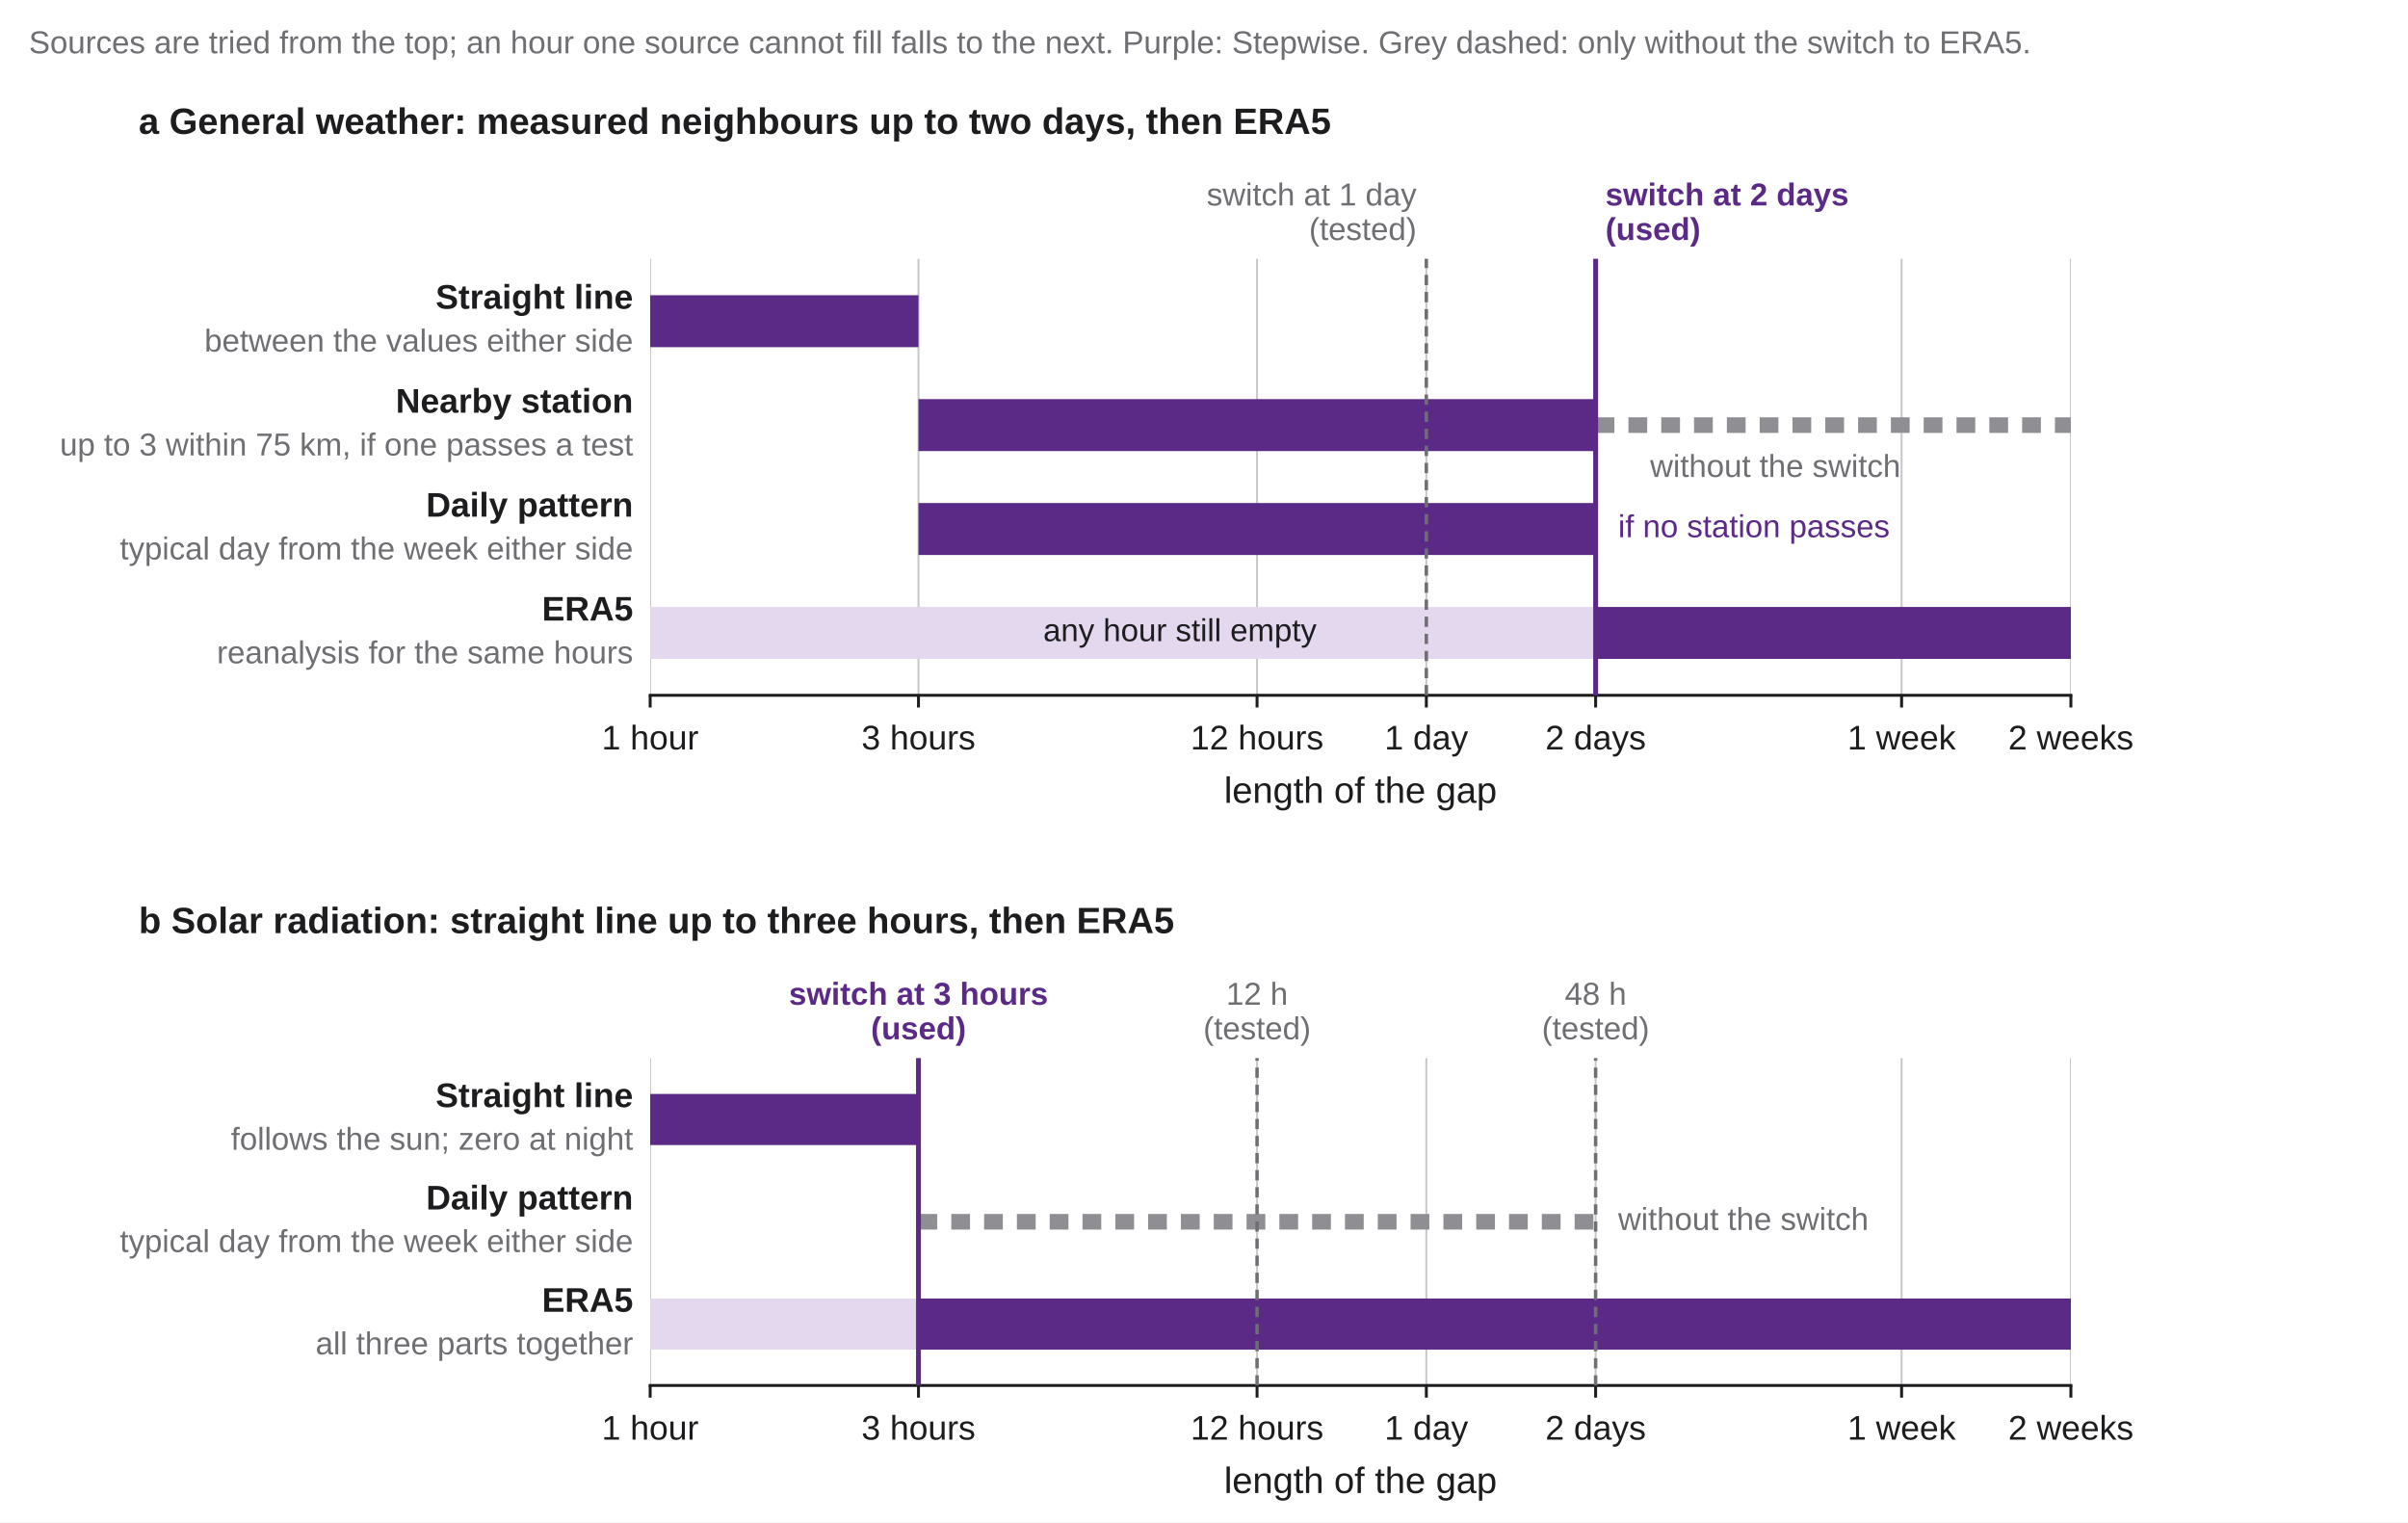
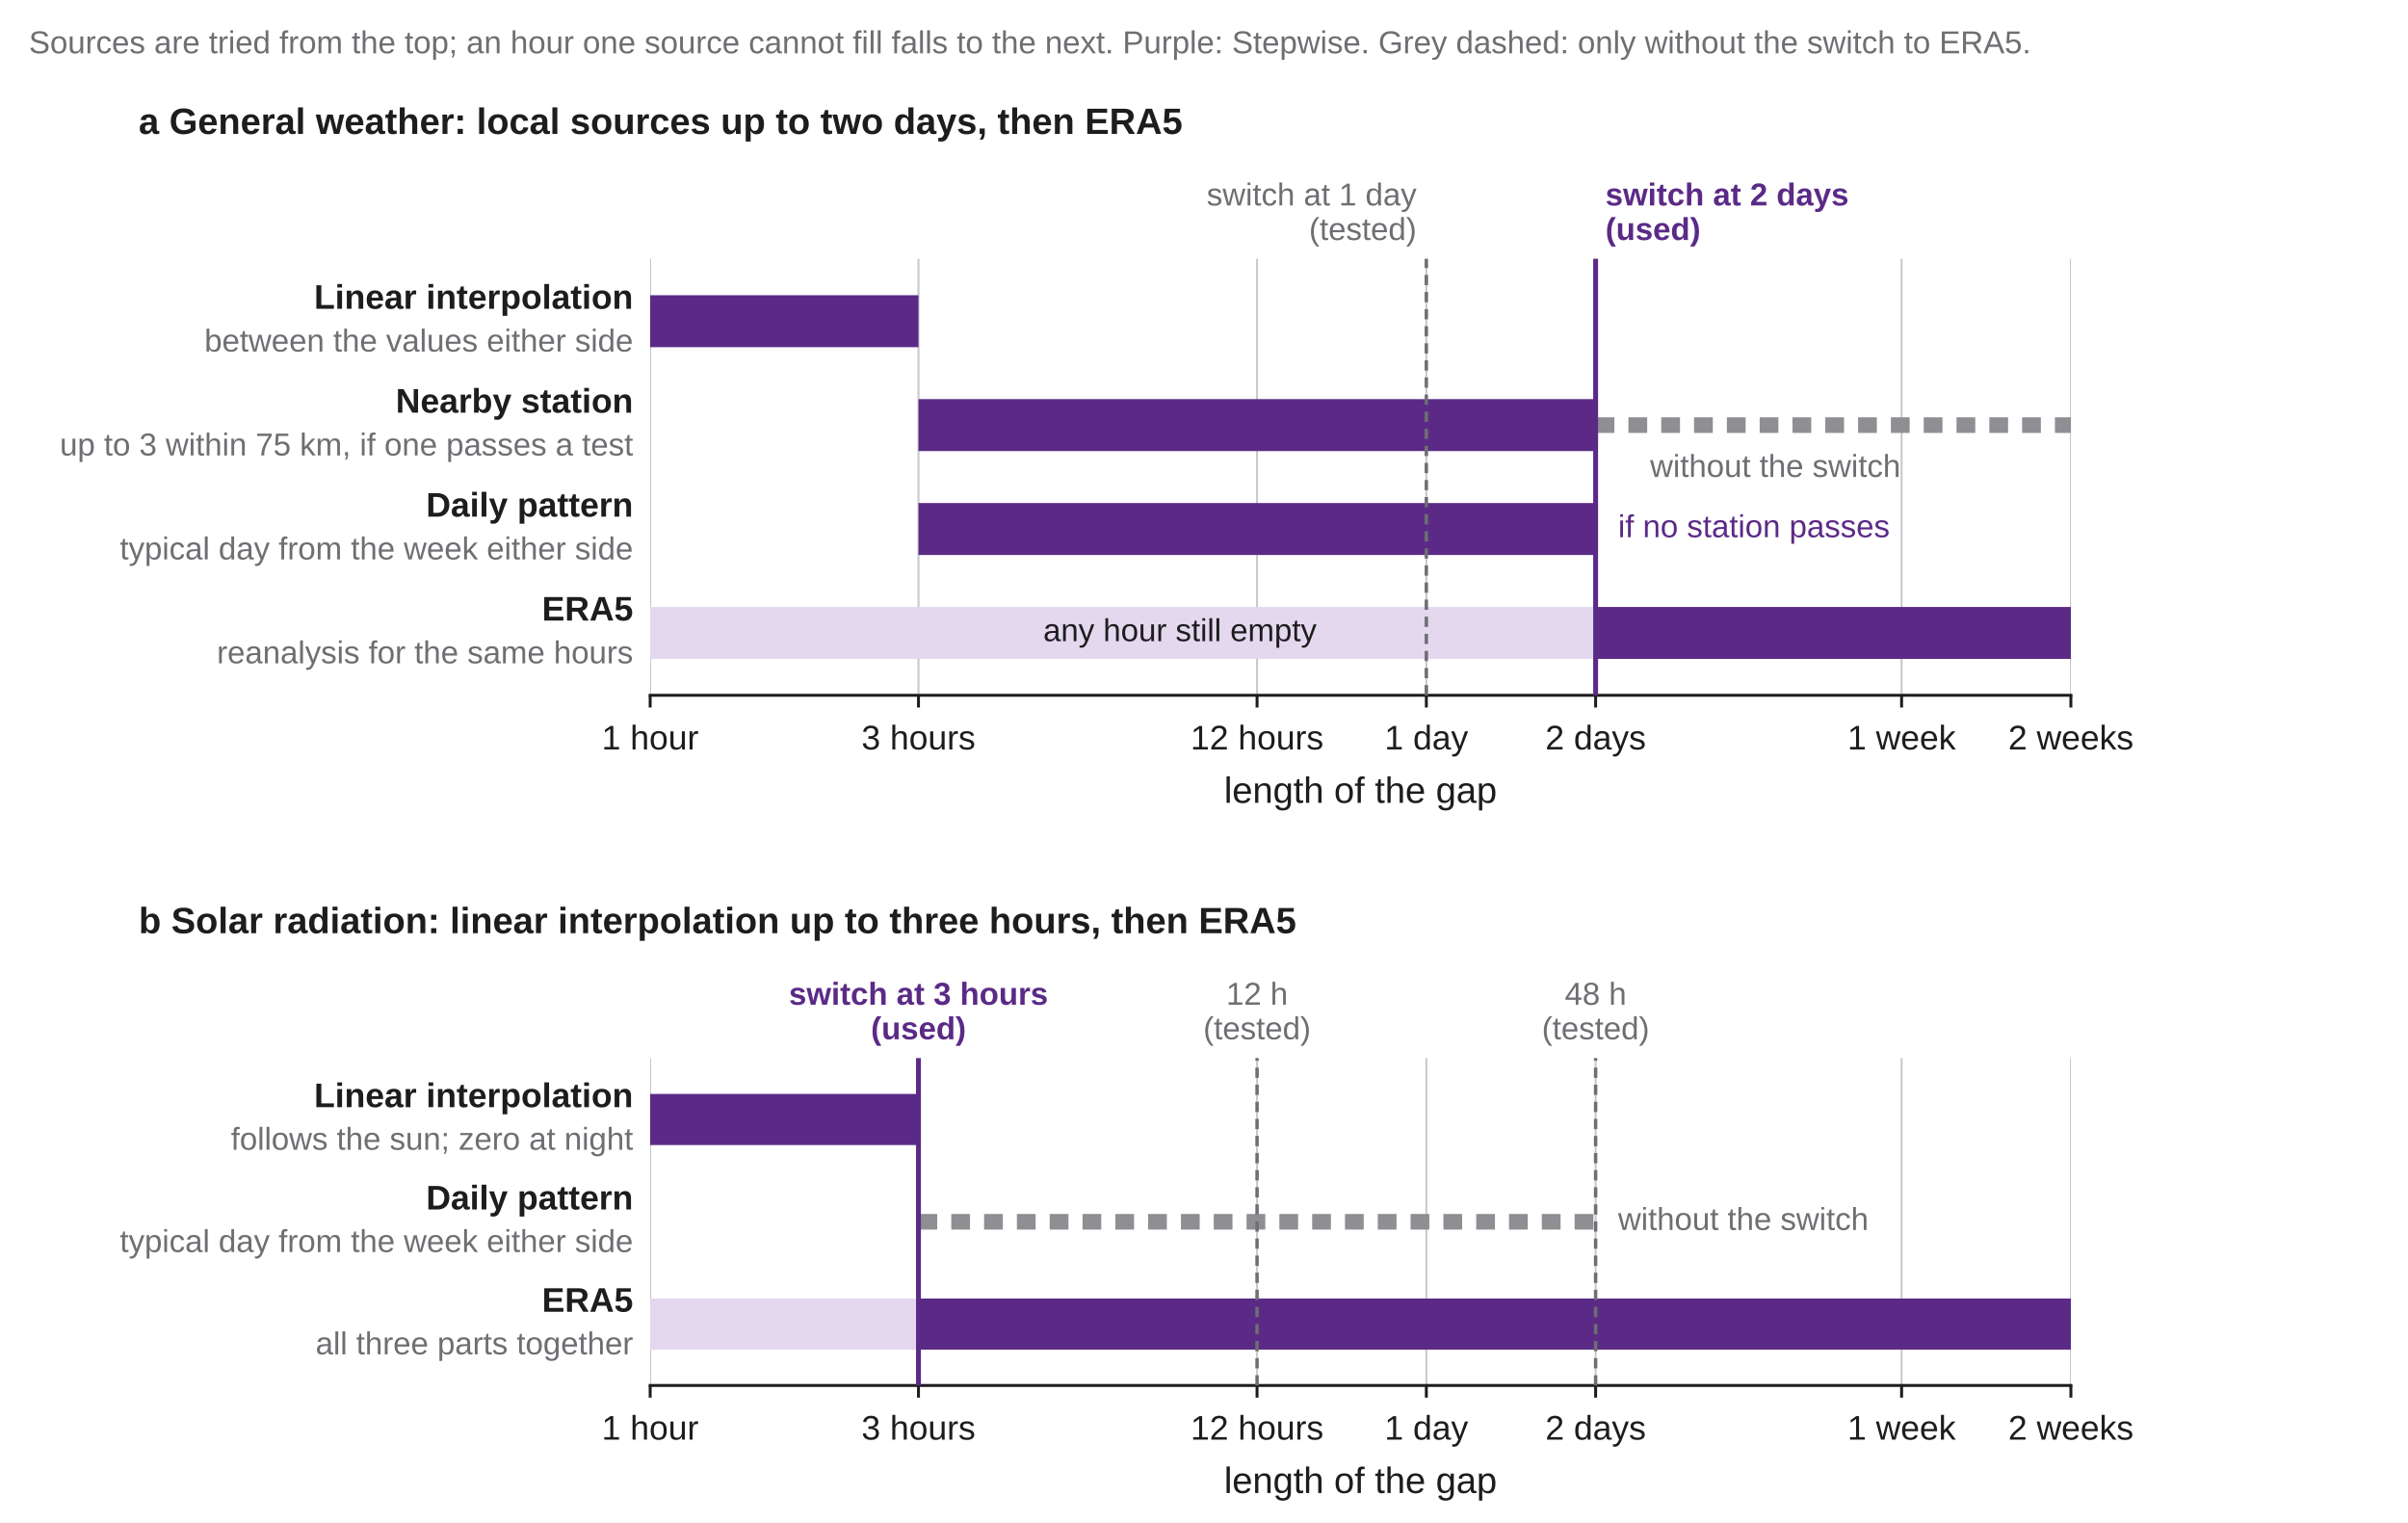
<svg xmlns="http://www.w3.org/2000/svg" xmlns:xlink="http://www.w3.org/1999/xlink" width="493.228pt" height="311.811pt" viewBox="0 0 493.228 311.811" version="1.1">
  <defs>
    <style type="text/css">*{stroke-linejoin: round; stroke-linecap: butt}</style>
  </defs>
  <g id="figure_1">
    <g id="patch_1">
      <path d="M 0 311.811  L 493.228 311.811  L 493.228 0  L 0 0  z " style="fill: #ffffff" />
    </g>
    <g id="axes_1">
      <g id="patch_2">
        <path d="M 133.172 142.399  L 424.176 142.399  L 424.176 53.008  L 133.172 53.008  z " style="fill: #ffffff" />
      </g>
      <g id="matplotlib.axis_1">
        <g id="xtick_1">
          <g id="line2d_1">
-             <path d="M 133.172 142.399  L 133.172 53.008  " clip-path="url(#p9dea99fc09)" style="fill: none; stroke: #c7c7cc; stroke-width: 0.4; stroke-linecap: square" />
+             <path d="M 133.172 142.399  L 133.172 53.008  " clip-path="url(#p5caed50d46)" style="fill: none; stroke: #c7c7cc; stroke-width: 0.4; stroke-linecap: square" />
          </g>
          <g id="line2d_2">
            <defs>
-               <path id="m6b7d1ab8b8" d="M 0 0  L 0 2.5  " style="stroke: #1d1d1f; stroke-width: 0.6" />
+               <path id="m3ba57d6ce1" d="M 0 0  L 0 2.5  " style="stroke: #1d1d1f; stroke-width: 0.6" />
            </defs>
            <g>
-               <use xlink:href="#m6b7d1ab8b8" x="133.172" y="142.399" style="fill: #1d1d1f; stroke: #1d1d1f; stroke-width: 0.6" />
+               <use xlink:href="#m3ba57d6ce1" x="133.172" y="142.399" style="fill: #1d1d1f; stroke: #1d1d1f; stroke-width: 0.6" />
            </g>
          </g>
          <g id="text_1">
            <text style="font-size: 7px; font-family: 'Arial', 'Helvetica', 'Liberation Sans', 'DejaVu Sans', sans-serif; text-anchor: middle; fill: #1d1d1f" x="133.172" y="153.495" transform="rotate(-0 133.1717 153.4949)">1 hour</text>
          </g>
        </g>
        <g id="xtick_2">
          <g id="line2d_3">
-             <path d="M 188.13 142.399  L 188.13 53.008  " clip-path="url(#p9dea99fc09)" style="fill: none; stroke: #c7c7cc; stroke-width: 0.4; stroke-linecap: square" />
+             <path d="M 188.13 142.399  L 188.13 53.008  " clip-path="url(#p5caed50d46)" style="fill: none; stroke: #c7c7cc; stroke-width: 0.4; stroke-linecap: square" />
          </g>
          <g id="line2d_4">
            <g>
-               <use xlink:href="#m6b7d1ab8b8" x="188.13" y="142.399" style="fill: #1d1d1f; stroke: #1d1d1f; stroke-width: 0.6" />
+               <use xlink:href="#m3ba57d6ce1" x="188.13" y="142.399" style="fill: #1d1d1f; stroke: #1d1d1f; stroke-width: 0.6" />
            </g>
          </g>
          <g id="text_2">
            <text style="font-size: 7px; font-family: 'Arial', 'Helvetica', 'Liberation Sans', 'DejaVu Sans', sans-serif; text-anchor: middle; fill: #1d1d1f" x="188.13" y="153.495" transform="rotate(-0 188.1304 153.4949)">3 hours</text>
          </g>
        </g>
        <g id="xtick_3">
          <g id="line2d_5">
-             <path d="M 257.481 142.399  L 257.481 53.008  " clip-path="url(#p9dea99fc09)" style="fill: none; stroke: #c7c7cc; stroke-width: 0.4; stroke-linecap: square" />
+             <path d="M 257.481 142.399  L 257.481 53.008  " clip-path="url(#p5caed50d46)" style="fill: none; stroke: #c7c7cc; stroke-width: 0.4; stroke-linecap: square" />
          </g>
          <g id="line2d_6">
            <g>
-               <use xlink:href="#m6b7d1ab8b8" x="257.481" y="142.399" style="fill: #1d1d1f; stroke: #1d1d1f; stroke-width: 0.6" />
+               <use xlink:href="#m3ba57d6ce1" x="257.481" y="142.399" style="fill: #1d1d1f; stroke: #1d1d1f; stroke-width: 0.6" />
            </g>
          </g>
          <g id="text_3">
            <text style="font-size: 7px; font-family: 'Arial', 'Helvetica', 'Liberation Sans', 'DejaVu Sans', sans-serif; text-anchor: middle; fill: #1d1d1f" x="257.481" y="153.495" transform="rotate(-0 257.4807 153.4949)">12 hours</text>
          </g>
        </g>
        <g id="xtick_4">
          <g id="line2d_7">
-             <path d="M 292.156 142.399  L 292.156 53.008  " clip-path="url(#p9dea99fc09)" style="fill: none; stroke: #c7c7cc; stroke-width: 0.4; stroke-linecap: square" />
+             <path d="M 292.156 142.399  L 292.156 53.008  " clip-path="url(#p5caed50d46)" style="fill: none; stroke: #c7c7cc; stroke-width: 0.4; stroke-linecap: square" />
          </g>
          <g id="line2d_8">
            <g>
-               <use xlink:href="#m6b7d1ab8b8" x="292.156" y="142.399" style="fill: #1d1d1f; stroke: #1d1d1f; stroke-width: 0.6" />
+               <use xlink:href="#m3ba57d6ce1" x="292.156" y="142.399" style="fill: #1d1d1f; stroke: #1d1d1f; stroke-width: 0.6" />
            </g>
          </g>
          <g id="text_4">
            <text style="font-size: 7px; font-family: 'Arial', 'Helvetica', 'Liberation Sans', 'DejaVu Sans', sans-serif; text-anchor: middle; fill: #1d1d1f" x="292.156" y="153.495" transform="rotate(-0 292.1558 153.4949)">1 day</text>
          </g>
        </g>
        <g id="xtick_5">
          <g id="line2d_9">
-             <path d="M 326.831 142.399  L 326.831 53.008  " clip-path="url(#p9dea99fc09)" style="fill: none; stroke: #c7c7cc; stroke-width: 0.4; stroke-linecap: square" />
+             <path d="M 326.831 142.399  L 326.831 53.008  " clip-path="url(#p5caed50d46)" style="fill: none; stroke: #c7c7cc; stroke-width: 0.4; stroke-linecap: square" />
          </g>
          <g id="line2d_10">
            <g>
-               <use xlink:href="#m6b7d1ab8b8" x="326.831" y="142.399" style="fill: #1d1d1f; stroke: #1d1d1f; stroke-width: 0.6" />
+               <use xlink:href="#m3ba57d6ce1" x="326.831" y="142.399" style="fill: #1d1d1f; stroke: #1d1d1f; stroke-width: 0.6" />
            </g>
          </g>
          <g id="text_5">
            <text style="font-size: 7px; font-family: 'Arial', 'Helvetica', 'Liberation Sans', 'DejaVu Sans', sans-serif; text-anchor: middle; fill: #1d1d1f" x="326.831" y="153.495" transform="rotate(-0 326.831 153.4949)">2 days</text>
          </g>
        </g>
        <g id="xtick_6">
          <g id="line2d_11">
-             <path d="M 389.501 142.399  L 389.501 53.008  " clip-path="url(#p9dea99fc09)" style="fill: none; stroke: #c7c7cc; stroke-width: 0.4; stroke-linecap: square" />
+             <path d="M 389.501 142.399  L 389.501 53.008  " clip-path="url(#p5caed50d46)" style="fill: none; stroke: #c7c7cc; stroke-width: 0.4; stroke-linecap: square" />
          </g>
          <g id="line2d_12">
            <g>
-               <use xlink:href="#m6b7d1ab8b8" x="389.501" y="142.399" style="fill: #1d1d1f; stroke: #1d1d1f; stroke-width: 0.6" />
+               <use xlink:href="#m3ba57d6ce1" x="389.501" y="142.399" style="fill: #1d1d1f; stroke: #1d1d1f; stroke-width: 0.6" />
            </g>
          </g>
          <g id="text_6">
            <text style="font-size: 7px; font-family: 'Arial', 'Helvetica', 'Liberation Sans', 'DejaVu Sans', sans-serif; text-anchor: middle; fill: #1d1d1f" x="389.501" y="153.495" transform="rotate(-0 389.5012 153.4949)">1 week</text>
          </g>
        </g>
        <g id="xtick_7">
          <g id="line2d_13">
-             <path d="M 424.176 142.399  L 424.176 53.008  " clip-path="url(#p9dea99fc09)" style="fill: none; stroke: #c7c7cc; stroke-width: 0.4; stroke-linecap: square" />
+             <path d="M 424.176 142.399  L 424.176 53.008  " clip-path="url(#p5caed50d46)" style="fill: none; stroke: #c7c7cc; stroke-width: 0.4; stroke-linecap: square" />
          </g>
          <g id="line2d_14">
            <g>
-               <use xlink:href="#m6b7d1ab8b8" x="424.176" y="142.399" style="fill: #1d1d1f; stroke: #1d1d1f; stroke-width: 0.6" />
+               <use xlink:href="#m3ba57d6ce1" x="424.176" y="142.399" style="fill: #1d1d1f; stroke: #1d1d1f; stroke-width: 0.6" />
            </g>
          </g>
          <g id="text_7">
            <text style="font-size: 7px; font-family: 'Arial', 'Helvetica', 'Liberation Sans', 'DejaVu Sans', sans-serif; text-anchor: middle; fill: #1d1d1f" x="424.176" y="153.495" transform="rotate(-0 424.1764 153.4949)">2 weeks</text>
          </g>
        </g>
        <g id="text_8">
          <text style="font-size: 7.5px; font-family: 'Arial', 'Helvetica', 'Liberation Sans', 'DejaVu Sans', sans-serif; text-anchor: middle; fill: #1d1d1f" x="278.674" y="164.428" transform="rotate(-0 278.674 164.4283)">length of the gap</text>
        </g>
      </g>
      <g id="matplotlib.axis_2">
        <g id="ytick_1">
          <g id="line2d_15" />
        </g>
        <g id="ytick_2">
          <g id="line2d_16" />
        </g>
        <g id="ytick_3">
          <g id="line2d_17" />
        </g>
        <g id="ytick_4">
          <g id="line2d_18" />
        </g>
      </g>
      <g id="line2d_19">
-         <path d="M 326.831 87.062  L 424.176 87.062  " clip-path="url(#p9dea99fc09)" style="fill: none; stroke-dasharray: 3.84,2.88; stroke-dashoffset: 0; stroke: #8e8e93; stroke-width: 3.2" />
+         <path d="M 326.831 87.062  L 424.176 87.062  " clip-path="url(#p5caed50d46)" style="fill: none; stroke-dasharray: 3.84,2.88; stroke-dashoffset: 0; stroke: #8e8e93; stroke-width: 3.2" />
      </g>
      <g id="patch_3">
        <path d="M 133.172 142.399  L 424.176 142.399  " style="fill: none; stroke: #1d1d1f; stroke-width: 0.6; stroke-linejoin: miter; stroke-linecap: square" />
      </g>
      <g id="text_9">
-         <text style="font-weight: 700; font-size: 7px; font-family: 'Arial', 'Helvetica', 'Liberation Sans', 'DejaVu Sans', sans-serif; text-anchor: end; fill: #1d1d1f" x="129.68" y="63.231" transform="rotate(-0 129.6796 63.23069)">Straight line</text>
+         <text style="font-weight: 700; font-size: 7px; font-family: 'Arial', 'Helvetica', 'Liberation Sans', 'DejaVu Sans', sans-serif; text-anchor: end; fill: #1d1d1f" x="129.68" y="63.241" transform="rotate(-0 129.6796 63.24068)">Linear interpolation</text>
      </g>
      <g id="text_10">
        <text style="font-size: 6.5px; font-family: 'Arial', 'Helvetica', 'Liberation Sans', 'DejaVu Sans', sans-serif; text-anchor: end; fill: #6e6e73" x="129.68" y="72" transform="rotate(-0 129.6796 72.00002)">between the values either side</text>
      </g>
      <g id="text_11">
        <text style="font-weight: 700; font-size: 7px; font-family: 'Arial', 'Helvetica', 'Liberation Sans', 'DejaVu Sans', sans-serif; text-anchor: end; fill: #1d1d1f" x="129.68" y="84.524" transform="rotate(-0 129.6796 84.52421)">Nearby station</text>
      </g>
      <g id="text_12">
        <text style="font-size: 6.5px; font-family: 'Arial', 'Helvetica', 'Liberation Sans', 'DejaVu Sans', sans-serif; text-anchor: end; fill: #6e6e73" x="129.68" y="93.284" transform="rotate(-0 129.6796 93.28356)">up to 3 within 75 km, if one passes a test</text>
      </g>
      <g id="text_13">
        <text style="font-weight: 700; font-size: 7px; font-family: 'Arial', 'Helvetica', 'Liberation Sans', 'DejaVu Sans', sans-serif; text-anchor: end; fill: #1d1d1f" x="129.68" y="105.808" transform="rotate(-0 129.6796 105.8078)">Daily pattern</text>
      </g>
      <g id="text_14">
        <text style="font-size: 6.5px; font-family: 'Arial', 'Helvetica', 'Liberation Sans', 'DejaVu Sans', sans-serif; text-anchor: end; fill: #6e6e73" x="129.68" y="114.567" transform="rotate(-0 129.6796 114.5671)">typical day from the week either side</text>
      </g>
      <g id="text_15">
        <text style="font-weight: 700; font-size: 7px; font-family: 'Arial', 'Helvetica', 'Liberation Sans', 'DejaVu Sans', sans-serif; text-anchor: end; fill: #1d1d1f" x="129.68" y="127.091" transform="rotate(-0 129.6796 127.0913)">ERA5</text>
      </g>
      <g id="text_16">
        <text style="font-size: 6.5px; font-family: 'Arial', 'Helvetica', 'Liberation Sans', 'DejaVu Sans', sans-serif; text-anchor: end; fill: #6e6e73" x="129.68" y="135.851" transform="rotate(-0 129.6796 135.8506)">reanalysis for the same hours</text>
      </g>
      <g id="text_17">
-         <text style="font-weight: 700; font-size: 7.5px; font-family: 'Arial', 'Helvetica', 'Liberation Sans', 'DejaVu Sans', sans-serif; text-anchor: start; fill: #1d1d1f" x="28.41" y="27.419" transform="rotate(-0 28.40995 27.41881)">a  General weather: measured neighbours up to two days, then ERA5</text>
+         <text style="font-weight: 700; font-size: 7.5px; font-family: 'Arial', 'Helvetica', 'Liberation Sans', 'DejaVu Sans', sans-serif; text-anchor: start; fill: #1d1d1f" x="28.41" y="27.43" transform="rotate(-0 28.40995 27.4295)">a  General weather: local sources up to two days, then ERA5</text>
      </g>
      <g id="patch_4">
-         <path d="M 133.172 60.457  L 188.13 60.457  L 188.13 71.099  L 133.172 71.099  z " clip-path="url(#p9dea99fc09)" style="fill: #5b2a86" />
+         <path d="M 133.172 60.457  L 188.13 60.457  L 188.13 71.099  L 133.172 71.099  z " clip-path="url(#p5caed50d46)" style="fill: #5b2a86" />
      </g>
      <g id="patch_5">
-         <path d="M 188.13 81.741  L 326.831 81.741  L 326.831 92.382  L 188.13 92.382  z " clip-path="url(#p9dea99fc09)" style="fill: #5b2a86" />
+         <path d="M 188.13 81.741  L 326.831 81.741  L 326.831 92.382  L 188.13 92.382  z " clip-path="url(#p5caed50d46)" style="fill: #5b2a86" />
      </g>
      <g id="patch_6">
-         <path d="M 188.13 103.024  L 326.831 103.024  L 326.831 113.666  L 188.13 113.666  z " clip-path="url(#p9dea99fc09)" style="fill: #5b2a86" />
+         <path d="M 188.13 103.024  L 326.831 103.024  L 326.831 113.666  L 188.13 113.666  z " clip-path="url(#p5caed50d46)" style="fill: #5b2a86" />
      </g>
      <g id="text_18">
        <text style="font-size: 6.5px; font-family: 'Arial', 'Helvetica', 'Liberation Sans', 'DejaVu Sans', sans-serif; text-anchor: start; fill: #5b2a86" x="331.439" y="110.027" transform="rotate(-0 331.4385 110.0272)">if no station passes</text>
      </g>
      <g id="patch_7">
-         <path d="M 133.172 124.308  L 326.831 124.308  L 326.831 134.949  L 133.172 134.949  z " clip-path="url(#p9dea99fc09)" style="fill: #e4d8ef" />
+         <path d="M 133.172 124.308  L 326.831 124.308  L 326.831 134.949  L 133.172 134.949  z " clip-path="url(#p5caed50d46)" style="fill: #e4d8ef" />
      </g>
      <g id="patch_8">
-         <path d="M 326.831 124.308  L 424.176 124.308  L 424.176 134.949  L 326.831 134.949  z " clip-path="url(#p9dea99fc09)" style="fill: #5b2a86" />
+         <path d="M 326.831 124.308  L 424.176 124.308  L 424.176 134.949  L 326.831 134.949  z " clip-path="url(#p5caed50d46)" style="fill: #5b2a86" />
      </g>
      <g id="text_19">
        <text style="font-size: 6.5px; font-family: 'Arial', 'Helvetica', 'Liberation Sans', 'DejaVu Sans', sans-serif; text-anchor: start; fill: #6e6e73" x="337.994" y="97.683" transform="rotate(-0 337.9939 97.68275)">without the switch</text>
      </g>
      <g id="text_20">
        <text style="font-size: 6.5px; font-family: 'Arial', 'Helvetica', 'Liberation Sans', 'DejaVu Sans', sans-serif; fill: #6e6e73" transform="translate(247.1654 42.07831)">switch at 1 day</text>
        <text style="font-size: 6.5px; font-family: 'Arial', 'Helvetica', 'Liberation Sans', 'DejaVu Sans', sans-serif; fill: #6e6e73" transform="translate(268.1219 49.15277)">(tested)</text>
      </g>
      <g id="text_21">
        <text style="font-weight: 700; font-size: 6.5px; font-family: 'Arial', 'Helvetica', 'Liberation Sans', 'DejaVu Sans', sans-serif; fill: #5b2a86" transform="translate(328.831 42.07831)">switch at 2 days</text>
        <text style="font-weight: 700; font-size: 6.5px; font-family: 'Arial', 'Helvetica', 'Liberation Sans', 'DejaVu Sans', sans-serif; fill: #5b2a86" transform="translate(328.831 49.15277)">(used)</text>
      </g>
      <g id="line2d_20">
-         <path d="M 292.156 142.399  L 292.156 53.008  " clip-path="url(#p9dea99fc09)" style="fill: none; stroke-dasharray: 2.1,1.4; stroke-dashoffset: 0; stroke: #6e6e73; stroke-width: 0.7" />
+         <path d="M 292.156 142.399  L 292.156 53.008  " clip-path="url(#p5caed50d46)" style="fill: none; stroke-dasharray: 2.1,1.4; stroke-dashoffset: 0; stroke: #6e6e73; stroke-width: 0.7" />
      </g>
      <g id="line2d_21">
-         <path d="M 326.831 142.399  L 326.831 53.008  " clip-path="url(#p9dea99fc09)" style="fill: none; stroke: #5b2a86; stroke-linecap: square" />
+         <path d="M 326.831 142.399  L 326.831 53.008  " clip-path="url(#p5caed50d46)" style="fill: none; stroke: #5b2a86; stroke-linecap: square" />
      </g>
      <g id="text_22">
        <text style="font-size: 6.5px; font-family: 'Arial', 'Helvetica', 'Liberation Sans', 'DejaVu Sans', sans-serif; text-anchor: start; fill: #1d1d1f" x="213.685" y="131.311" transform="rotate(-0 213.6848 131.3107)">any hour still empty</text>
      </g>
    </g>
    <g id="axes_2">
      <g id="patch_9">
        <path d="M 133.172 283.748  L 424.176 283.748  L 424.176 216.705  L 133.172 216.705  z " style="fill: #ffffff" />
      </g>
      <g id="matplotlib.axis_3">
        <g id="xtick_8">
          <g id="line2d_22">
-             <path d="M 133.172 283.748  L 133.172 216.705  " clip-path="url(#p2c93513d01)" style="fill: none; stroke: #c7c7cc; stroke-width: 0.4; stroke-linecap: square" />
+             <path d="M 133.172 283.748  L 133.172 216.705  " clip-path="url(#p86ce5a189a)" style="fill: none; stroke: #c7c7cc; stroke-width: 0.4; stroke-linecap: square" />
          </g>
          <g id="line2d_23">
            <g>
-               <use xlink:href="#m6b7d1ab8b8" x="133.172" y="283.748" style="fill: #1d1d1f; stroke: #1d1d1f; stroke-width: 0.6" />
+               <use xlink:href="#m3ba57d6ce1" x="133.172" y="283.748" style="fill: #1d1d1f; stroke: #1d1d1f; stroke-width: 0.6" />
            </g>
          </g>
          <g id="text_23">
            <text style="font-size: 7px; font-family: 'Arial', 'Helvetica', 'Liberation Sans', 'DejaVu Sans', sans-serif; text-anchor: middle; fill: #1d1d1f" x="133.172" y="294.844" transform="rotate(-0 133.1717 294.8442)">1 hour</text>
          </g>
        </g>
        <g id="xtick_9">
          <g id="line2d_24">
-             <path d="M 188.13 283.748  L 188.13 216.705  " clip-path="url(#p2c93513d01)" style="fill: none; stroke: #c7c7cc; stroke-width: 0.4; stroke-linecap: square" />
+             <path d="M 188.13 283.748  L 188.13 216.705  " clip-path="url(#p86ce5a189a)" style="fill: none; stroke: #c7c7cc; stroke-width: 0.4; stroke-linecap: square" />
          </g>
          <g id="line2d_25">
            <g>
-               <use xlink:href="#m6b7d1ab8b8" x="188.13" y="283.748" style="fill: #1d1d1f; stroke: #1d1d1f; stroke-width: 0.6" />
+               <use xlink:href="#m3ba57d6ce1" x="188.13" y="283.748" style="fill: #1d1d1f; stroke: #1d1d1f; stroke-width: 0.6" />
            </g>
          </g>
          <g id="text_24">
            <text style="font-size: 7px; font-family: 'Arial', 'Helvetica', 'Liberation Sans', 'DejaVu Sans', sans-serif; text-anchor: middle; fill: #1d1d1f" x="188.13" y="294.844" transform="rotate(-0 188.1304 294.8442)">3 hours</text>
          </g>
        </g>
        <g id="xtick_10">
          <g id="line2d_26">
-             <path d="M 257.481 283.748  L 257.481 216.705  " clip-path="url(#p2c93513d01)" style="fill: none; stroke: #c7c7cc; stroke-width: 0.4; stroke-linecap: square" />
+             <path d="M 257.481 283.748  L 257.481 216.705  " clip-path="url(#p86ce5a189a)" style="fill: none; stroke: #c7c7cc; stroke-width: 0.4; stroke-linecap: square" />
          </g>
          <g id="line2d_27">
            <g>
-               <use xlink:href="#m6b7d1ab8b8" x="257.481" y="283.748" style="fill: #1d1d1f; stroke: #1d1d1f; stroke-width: 0.6" />
+               <use xlink:href="#m3ba57d6ce1" x="257.481" y="283.748" style="fill: #1d1d1f; stroke: #1d1d1f; stroke-width: 0.6" />
            </g>
          </g>
          <g id="text_25">
            <text style="font-size: 7px; font-family: 'Arial', 'Helvetica', 'Liberation Sans', 'DejaVu Sans', sans-serif; text-anchor: middle; fill: #1d1d1f" x="257.481" y="294.844" transform="rotate(-0 257.4807 294.8442)">12 hours</text>
          </g>
        </g>
        <g id="xtick_11">
          <g id="line2d_28">
-             <path d="M 292.156 283.748  L 292.156 216.705  " clip-path="url(#p2c93513d01)" style="fill: none; stroke: #c7c7cc; stroke-width: 0.4; stroke-linecap: square" />
+             <path d="M 292.156 283.748  L 292.156 216.705  " clip-path="url(#p86ce5a189a)" style="fill: none; stroke: #c7c7cc; stroke-width: 0.4; stroke-linecap: square" />
          </g>
          <g id="line2d_29">
            <g>
-               <use xlink:href="#m6b7d1ab8b8" x="292.156" y="283.748" style="fill: #1d1d1f; stroke: #1d1d1f; stroke-width: 0.6" />
+               <use xlink:href="#m3ba57d6ce1" x="292.156" y="283.748" style="fill: #1d1d1f; stroke: #1d1d1f; stroke-width: 0.6" />
            </g>
          </g>
          <g id="text_26">
            <text style="font-size: 7px; font-family: 'Arial', 'Helvetica', 'Liberation Sans', 'DejaVu Sans', sans-serif; text-anchor: middle; fill: #1d1d1f" x="292.156" y="294.844" transform="rotate(-0 292.1558 294.8442)">1 day</text>
          </g>
        </g>
        <g id="xtick_12">
          <g id="line2d_30">
-             <path d="M 326.831 283.748  L 326.831 216.705  " clip-path="url(#p2c93513d01)" style="fill: none; stroke: #c7c7cc; stroke-width: 0.4; stroke-linecap: square" />
+             <path d="M 326.831 283.748  L 326.831 216.705  " clip-path="url(#p86ce5a189a)" style="fill: none; stroke: #c7c7cc; stroke-width: 0.4; stroke-linecap: square" />
          </g>
          <g id="line2d_31">
            <g>
-               <use xlink:href="#m6b7d1ab8b8" x="326.831" y="283.748" style="fill: #1d1d1f; stroke: #1d1d1f; stroke-width: 0.6" />
+               <use xlink:href="#m3ba57d6ce1" x="326.831" y="283.748" style="fill: #1d1d1f; stroke: #1d1d1f; stroke-width: 0.6" />
            </g>
          </g>
          <g id="text_27">
            <text style="font-size: 7px; font-family: 'Arial', 'Helvetica', 'Liberation Sans', 'DejaVu Sans', sans-serif; text-anchor: middle; fill: #1d1d1f" x="326.831" y="294.844" transform="rotate(-0 326.831 294.8442)">2 days</text>
          </g>
        </g>
        <g id="xtick_13">
          <g id="line2d_32">
-             <path d="M 389.501 283.748  L 389.501 216.705  " clip-path="url(#p2c93513d01)" style="fill: none; stroke: #c7c7cc; stroke-width: 0.4; stroke-linecap: square" />
+             <path d="M 389.501 283.748  L 389.501 216.705  " clip-path="url(#p86ce5a189a)" style="fill: none; stroke: #c7c7cc; stroke-width: 0.4; stroke-linecap: square" />
          </g>
          <g id="line2d_33">
            <g>
-               <use xlink:href="#m6b7d1ab8b8" x="389.501" y="283.748" style="fill: #1d1d1f; stroke: #1d1d1f; stroke-width: 0.6" />
+               <use xlink:href="#m3ba57d6ce1" x="389.501" y="283.748" style="fill: #1d1d1f; stroke: #1d1d1f; stroke-width: 0.6" />
            </g>
          </g>
          <g id="text_28">
            <text style="font-size: 7px; font-family: 'Arial', 'Helvetica', 'Liberation Sans', 'DejaVu Sans', sans-serif; text-anchor: middle; fill: #1d1d1f" x="389.501" y="294.844" transform="rotate(-0 389.5012 294.8442)">1 week</text>
          </g>
        </g>
        <g id="xtick_14">
          <g id="line2d_34">
-             <path d="M 424.176 283.748  L 424.176 216.705  " clip-path="url(#p2c93513d01)" style="fill: none; stroke: #c7c7cc; stroke-width: 0.4; stroke-linecap: square" />
+             <path d="M 424.176 283.748  L 424.176 216.705  " clip-path="url(#p86ce5a189a)" style="fill: none; stroke: #c7c7cc; stroke-width: 0.4; stroke-linecap: square" />
          </g>
          <g id="line2d_35">
            <g>
-               <use xlink:href="#m6b7d1ab8b8" x="424.176" y="283.748" style="fill: #1d1d1f; stroke: #1d1d1f; stroke-width: 0.6" />
+               <use xlink:href="#m3ba57d6ce1" x="424.176" y="283.748" style="fill: #1d1d1f; stroke: #1d1d1f; stroke-width: 0.6" />
            </g>
          </g>
          <g id="text_29">
            <text style="font-size: 7px; font-family: 'Arial', 'Helvetica', 'Liberation Sans', 'DejaVu Sans', sans-serif; text-anchor: middle; fill: #1d1d1f" x="424.176" y="294.844" transform="rotate(-0 424.1764 294.8442)">2 weeks</text>
          </g>
        </g>
        <g id="text_30">
          <text style="font-size: 7.5px; font-family: 'Arial', 'Helvetica', 'Liberation Sans', 'DejaVu Sans', sans-serif; text-anchor: middle; fill: #1d1d1f" x="278.674" y="305.778" transform="rotate(-0 278.674 305.7776)">length of the gap</text>
        </g>
      </g>
      <g id="matplotlib.axis_4">
        <g id="ytick_5">
          <g id="line2d_36" />
        </g>
        <g id="ytick_6">
          <g id="line2d_37" />
        </g>
        <g id="ytick_7">
          <g id="line2d_38" />
        </g>
      </g>
      <g id="line2d_39">
-         <path d="M 188.13 250.226  L 326.831 250.226  " clip-path="url(#p2c93513d01)" style="fill: none; stroke-dasharray: 3.84,2.88; stroke-dashoffset: 0; stroke: #8e8e93; stroke-width: 3.2" />
+         <path d="M 188.13 250.226  L 326.831 250.226  " clip-path="url(#p86ce5a189a)" style="fill: none; stroke-dasharray: 3.84,2.88; stroke-dashoffset: 0; stroke: #8e8e93; stroke-width: 3.2" />
      </g>
      <g id="patch_10">
        <path d="M 133.172 283.748  L 424.176 283.748  " style="fill: none; stroke: #1d1d1f; stroke-width: 0.6; stroke-linejoin: miter; stroke-linecap: square" />
      </g>
      <g id="text_31">
-         <text style="font-weight: 700; font-size: 7px; font-family: 'Arial', 'Helvetica', 'Liberation Sans', 'DejaVu Sans', sans-serif; text-anchor: end; fill: #1d1d1f" x="129.68" y="226.745" transform="rotate(-0 129.6796 226.7448)">Straight line</text>
+         <text style="font-weight: 700; font-size: 7px; font-family: 'Arial', 'Helvetica', 'Liberation Sans', 'DejaVu Sans', sans-serif; text-anchor: end; fill: #1d1d1f" x="129.68" y="226.755" transform="rotate(-0 129.6796 226.7548)">Linear interpolation</text>
      </g>
      <g id="text_32">
        <text style="font-size: 6.5px; font-family: 'Arial', 'Helvetica', 'Liberation Sans', 'DejaVu Sans', sans-serif; text-anchor: end; fill: #6e6e73" x="129.68" y="235.474" transform="rotate(-0 129.6796 235.4742)">follows the sun; zero at night</text>
      </g>
      <g id="text_33">
        <text style="font-weight: 700; font-size: 7px; font-family: 'Arial', 'Helvetica', 'Liberation Sans', 'DejaVu Sans', sans-serif; text-anchor: end; fill: #1d1d1f" x="129.68" y="247.706" transform="rotate(-0 129.6796 247.7058)">Daily pattern</text>
      </g>
      <g id="text_34">
        <text style="font-size: 6.5px; font-family: 'Arial', 'Helvetica', 'Liberation Sans', 'DejaVu Sans', sans-serif; text-anchor: end; fill: #6e6e73" x="129.68" y="256.425" transform="rotate(-0 129.6796 256.4252)">typical day from the week either side</text>
      </g>
      <g id="text_35">
        <text style="font-weight: 700; font-size: 7px; font-family: 'Arial', 'Helvetica', 'Liberation Sans', 'DejaVu Sans', sans-serif; text-anchor: end; fill: #1d1d1f" x="129.68" y="268.657" transform="rotate(-0 129.6796 268.6567)">ERA5</text>
      </g>
      <g id="text_36">
        <text style="font-size: 6.5px; font-family: 'Arial', 'Helvetica', 'Liberation Sans', 'DejaVu Sans', sans-serif; text-anchor: end; fill: #6e6e73" x="129.68" y="277.376" transform="rotate(-0 129.6796 277.3762)">all three parts together</text>
      </g>
      <g id="text_37">
-         <text style="font-weight: 700; font-size: 7.5px; font-family: 'Arial', 'Helvetica', 'Liberation Sans', 'DejaVu Sans', sans-serif; text-anchor: start; fill: #1d1d1f" x="28.41" y="191.116" transform="rotate(-0 28.40995 191.1158)">b  Solar radiation: straight line up to three hours, then ERA5</text>
+         <text style="font-weight: 700; font-size: 7.5px; font-family: 'Arial', 'Helvetica', 'Liberation Sans', 'DejaVu Sans', sans-serif; text-anchor: start; fill: #1d1d1f" x="28.41" y="191.127" transform="rotate(-0 28.40995 191.1265)">b  Solar radiation: linear interpolation up to three hours, then ERA5</text>
      </g>
      <g id="patch_11">
-         <path d="M 133.172 224.038  L 188.13 224.038  L 188.13 234.513  L 133.172 234.513  z " clip-path="url(#p2c93513d01)" style="fill: #5b2a86" />
+         <path d="M 133.172 224.038  L 188.13 224.038  L 188.13 234.513  L 133.172 234.513  z " clip-path="url(#p86ce5a189a)" style="fill: #5b2a86" />
      </g>
      <g id="text_38">
        <text style="font-size: 6.5px; font-family: 'Arial', 'Helvetica', 'Liberation Sans', 'DejaVu Sans', sans-serif; text-anchor: start; fill: #6e6e73" x="331.439" y="251.909" transform="rotate(-0 331.4385 251.9086)">without the switch</text>
      </g>
      <g id="patch_12">
-         <path d="M 133.172 265.94  L 188.13 265.94  L 188.13 276.415  L 133.172 276.415  z " clip-path="url(#p2c93513d01)" style="fill: #e4d8ef" />
+         <path d="M 133.172 265.94  L 188.13 265.94  L 188.13 276.415  L 133.172 276.415  z " clip-path="url(#p86ce5a189a)" style="fill: #e4d8ef" />
      </g>
      <g id="patch_13">
-         <path d="M 188.13 265.94  L 424.176 265.94  L 424.176 276.415  L 188.13 276.415  z " clip-path="url(#p2c93513d01)" style="fill: #5b2a86" />
+         <path d="M 188.13 265.94  L 424.176 265.94  L 424.176 276.415  L 188.13 276.415  z " clip-path="url(#p86ce5a189a)" style="fill: #5b2a86" />
      </g>
      <g id="text_39">
        <text style="font-weight: 700; font-size: 6.5px; font-family: 'Arial', 'Helvetica', 'Liberation Sans', 'DejaVu Sans', sans-serif; fill: #5b2a86" transform="translate(161.585 205.7753)">switch at 3 hours</text>
        <text style="font-weight: 700; font-size: 6.5px; font-family: 'Arial', 'Helvetica', 'Liberation Sans', 'DejaVu Sans', sans-serif; fill: #5b2a86" transform="translate(178.3815 212.8498)">(used)</text>
      </g>
      <g id="text_40">
        <text style="font-size: 6.5px; font-family: 'Arial', 'Helvetica', 'Liberation Sans', 'DejaVu Sans', sans-serif; fill: #6e6e73" transform="translate(251.1559 205.7753)">12 h</text>
        <text style="font-size: 6.5px; font-family: 'Arial', 'Helvetica', 'Liberation Sans', 'DejaVu Sans', sans-serif; fill: #6e6e73" transform="translate(246.4637 212.8498)">(tested)</text>
      </g>
      <g id="text_41">
        <text style="font-size: 6.5px; font-family: 'Arial', 'Helvetica', 'Liberation Sans', 'DejaVu Sans', sans-serif; fill: #6e6e73" transform="translate(320.5062 205.7753)">48 h</text>
        <text style="font-size: 6.5px; font-family: 'Arial', 'Helvetica', 'Liberation Sans', 'DejaVu Sans', sans-serif; fill: #6e6e73" transform="translate(315.814 212.8498)">(tested)</text>
      </g>
      <g id="line2d_40">
-         <path d="M 188.13 283.748  L 188.13 216.705  " clip-path="url(#p2c93513d01)" style="fill: none; stroke: #5b2a86; stroke-linecap: square" />
+         <path d="M 188.13 283.748  L 188.13 216.705  " clip-path="url(#p86ce5a189a)" style="fill: none; stroke: #5b2a86; stroke-linecap: square" />
      </g>
      <g id="line2d_41">
-         <path d="M 257.481 283.748  L 257.481 216.705  " clip-path="url(#p2c93513d01)" style="fill: none; stroke-dasharray: 2.1,1.4; stroke-dashoffset: 0; stroke: #6e6e73; stroke-width: 0.7" />
+         <path d="M 257.481 283.748  L 257.481 216.705  " clip-path="url(#p86ce5a189a)" style="fill: none; stroke-dasharray: 2.1,1.4; stroke-dashoffset: 0; stroke: #6e6e73; stroke-width: 0.7" />
      </g>
      <g id="line2d_42">
-         <path d="M 326.831 283.748  L 326.831 216.705  " clip-path="url(#p2c93513d01)" style="fill: none; stroke-dasharray: 2.1,1.4; stroke-dashoffset: 0; stroke: #6e6e73; stroke-width: 0.7" />
+         <path d="M 326.831 283.748  L 326.831 216.705  " clip-path="url(#p86ce5a189a)" style="fill: none; stroke-dasharray: 2.1,1.4; stroke-dashoffset: 0; stroke: #6e6e73; stroke-width: 0.7" />
      </g>
    </g>
    <g id="text_42">
      <text style="font-size: 6.5px; font-family: 'Arial', 'Helvetica', 'Liberation Sans', 'DejaVu Sans', sans-serif; text-anchor: start; fill: #6e6e73" x="5.919" y="10.913" transform="rotate(-0 5.91874 10.91339)">Sources are tried from the top; an hour one source cannot fill falls to the next.  Purple: Stepwise.  Grey dashed: only without the switch to ERA5.</text>
    </g>
  </g>
  <defs>
-     <clipPath id="p9dea99fc09">
+     <clipPath id="p5caed50d46">
      <rect x="133.172" y="53.008" width="291.005" height="89.391" />
    </clipPath>
-     <clipPath id="p2c93513d01">
+     <clipPath id="p86ce5a189a">
      <rect x="133.172" y="216.705" width="291.005" height="67.043" />
    </clipPath>
  </defs>
</svg>
